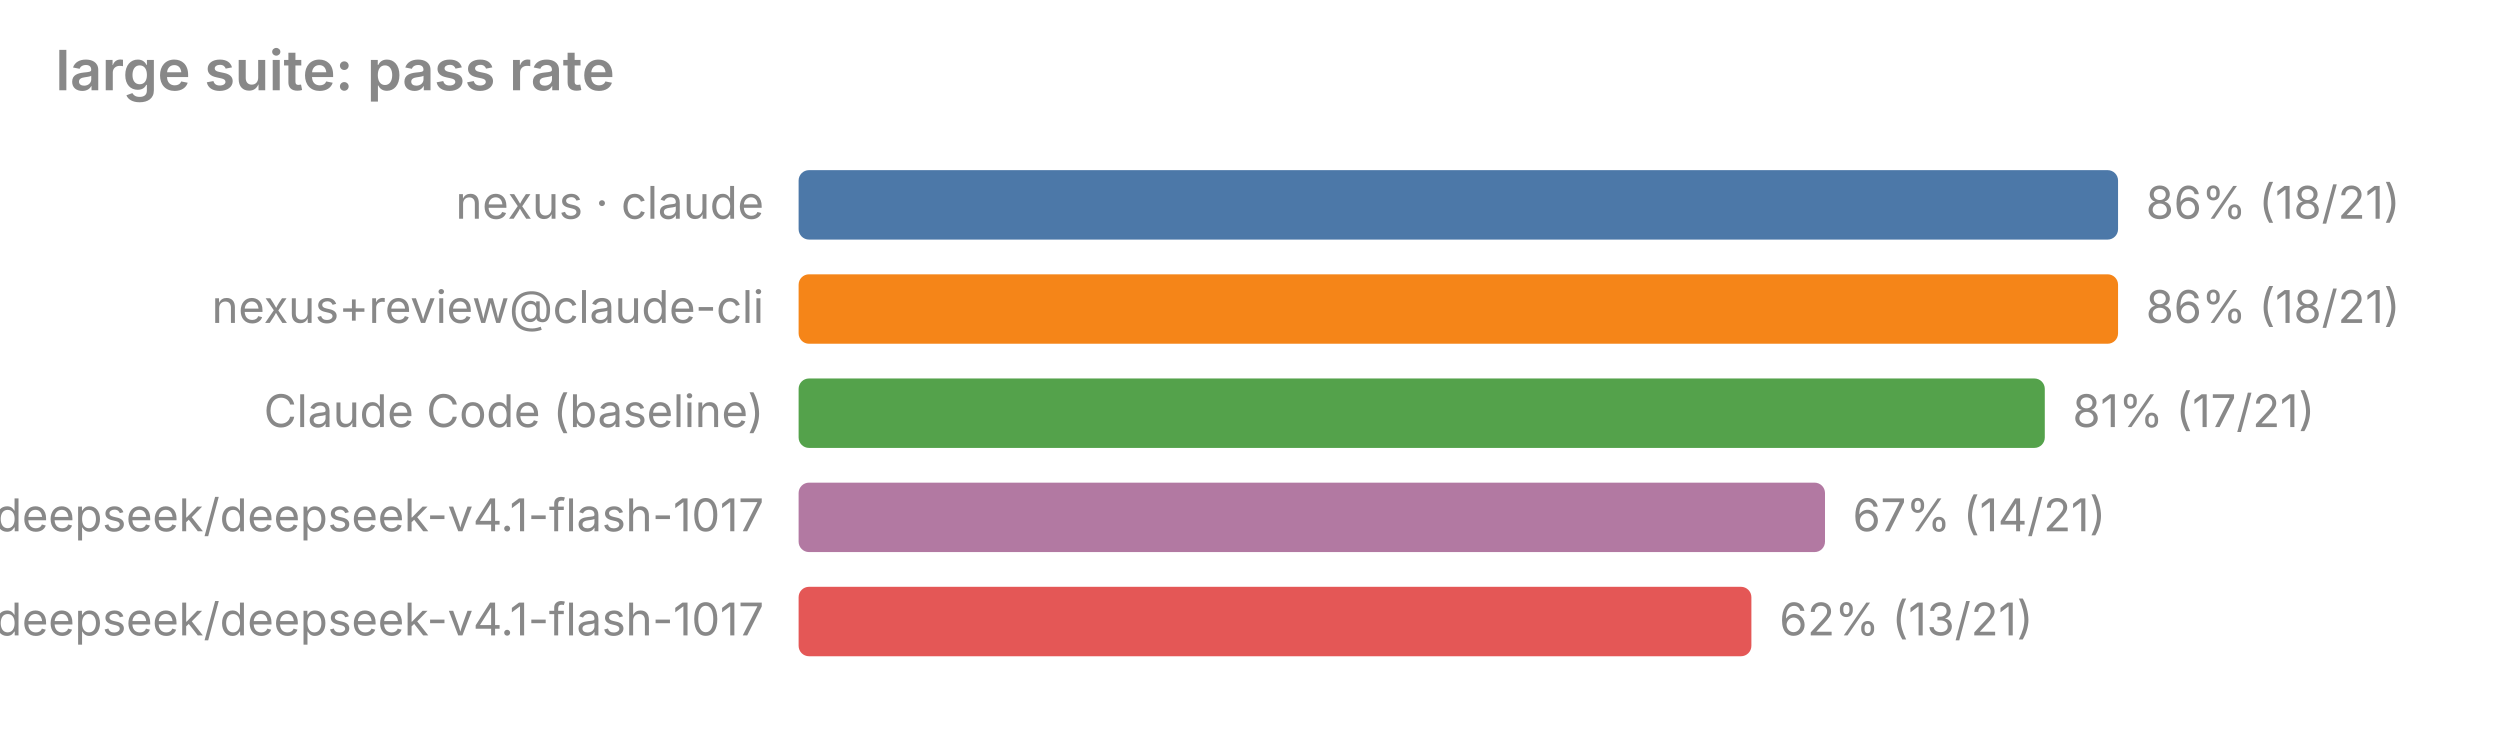
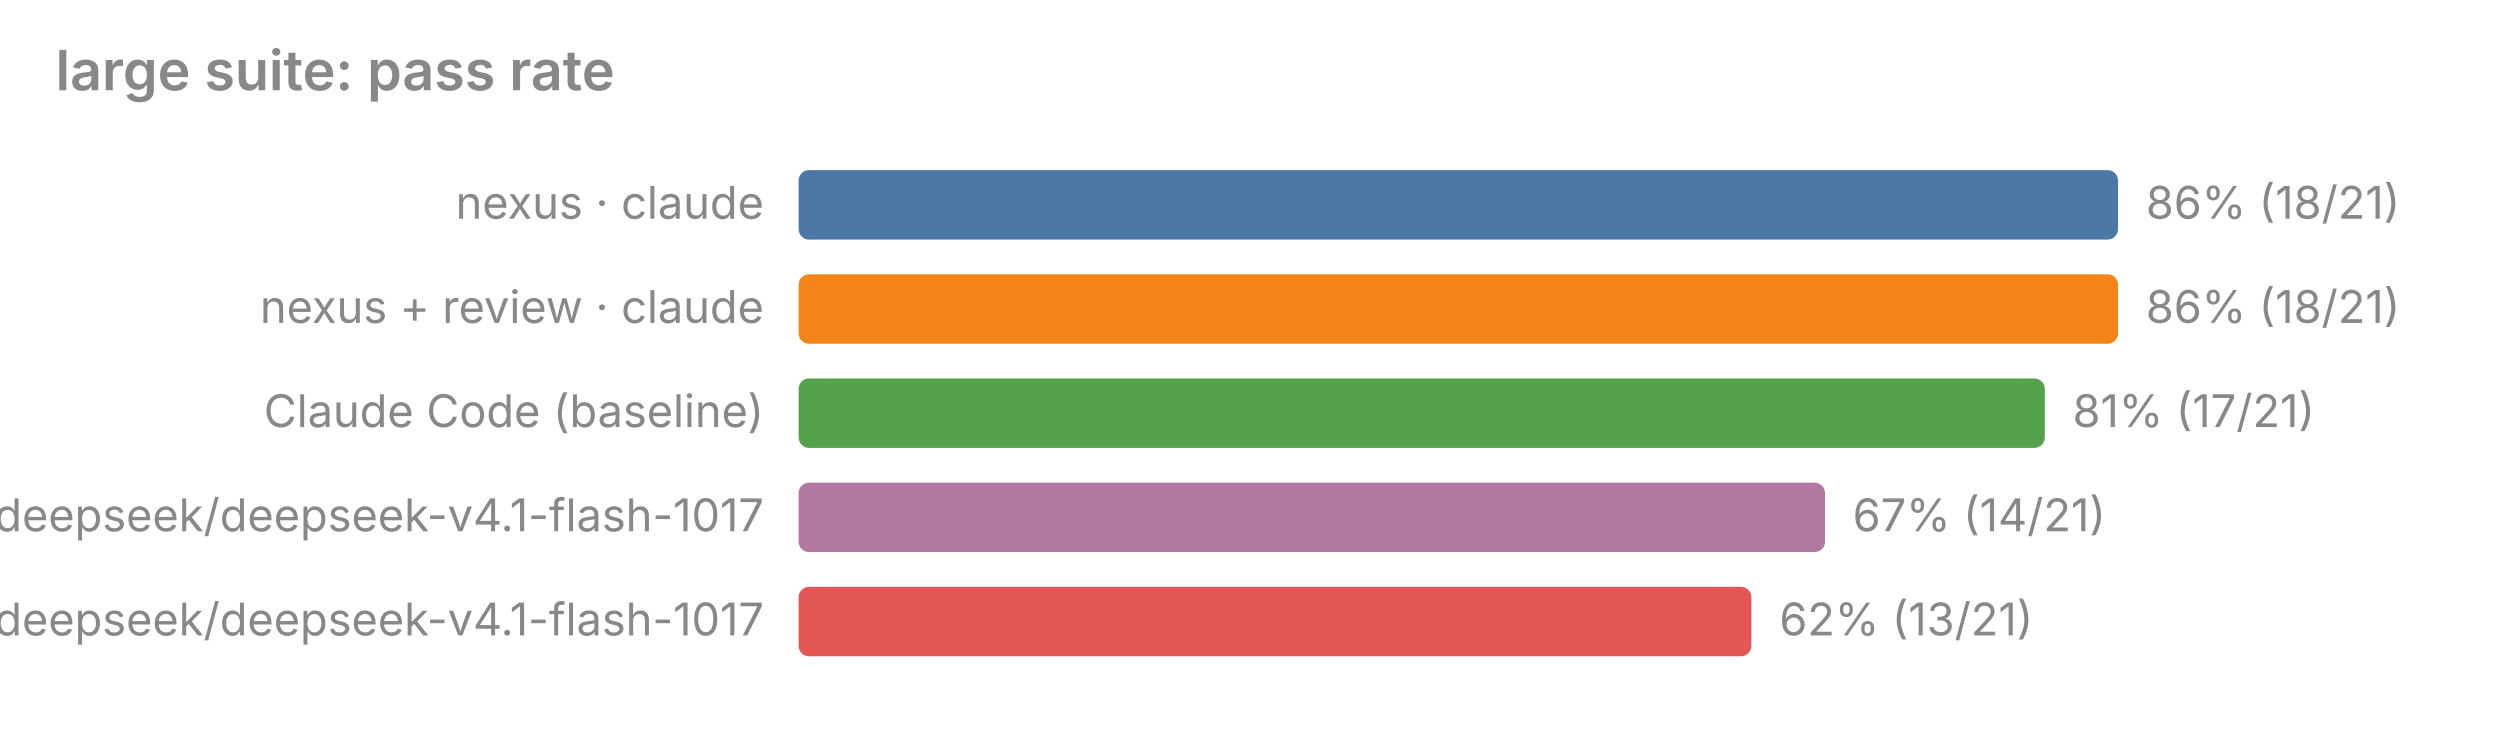
<svg xmlns="http://www.w3.org/2000/svg" width="720" height="214" viewBox="0 0 720 214" font-family="system-ui, -apple-system, Segoe UI, sans-serif">
  <text x="16" y="26" font-size="16" font-weight="600" fill="#888">large suite: pass rate</text>
  <text x="220" y="63" text-anchor="end" font-size="13" fill="#888">nexus · claude</text>
  <rect x="230" y="49" width="380.0" height="20" rx="3" fill="#4C78A8" />
  <text x="618" y="63" font-size="13" fill="#888">86% (18/21)</text>
-   <text x="220" y="93" text-anchor="end" font-size="13" fill="#888">nexus+review@claude-cli</text>
+   <text x="220" y="93" text-anchor="end" font-size="13" fill="#888">nexus + review · claude</text>
  <rect x="230" y="79" width="380.0" height="20" rx="3" fill="#F58518" />
  <text x="618" y="93" font-size="13" fill="#888">86% (18/21)</text>
  <text x="220" y="123" text-anchor="end" font-size="13" fill="#888">Claude Code (baseline)</text>
  <rect x="230" y="109" width="358.9" height="20" rx="3" fill="#54A24B" />
  <text x="596.889" y="123" font-size="13" fill="#888">81% (17/21)</text>
-   <text x="220" y="153" text-anchor="end" font-size="13" fill="#888">nexus+review@openrouter:deepseek/deepseek-v4.1-flash-1017</text>
+   <text x="220" y="153" text-anchor="end" font-size="13" fill="#888">nexus + review · deepseek/deepseek-v4.1-flash-1017</text>
  <rect x="230" y="139" width="295.6" height="20" rx="3" fill="#B279A2" />
  <text x="533.556" y="153" font-size="13" fill="#888">67% (14/21)</text>
  <text x="220" y="183" text-anchor="end" font-size="13" fill="#888">nexus · deepseek/deepseek-v4.1-flash-1017</text>
  <rect x="230" y="169" width="274.4" height="20" rx="3" fill="#E45756" />
  <text x="512.444" y="183" font-size="13" fill="#888">62% (13/21)</text>
</svg>
